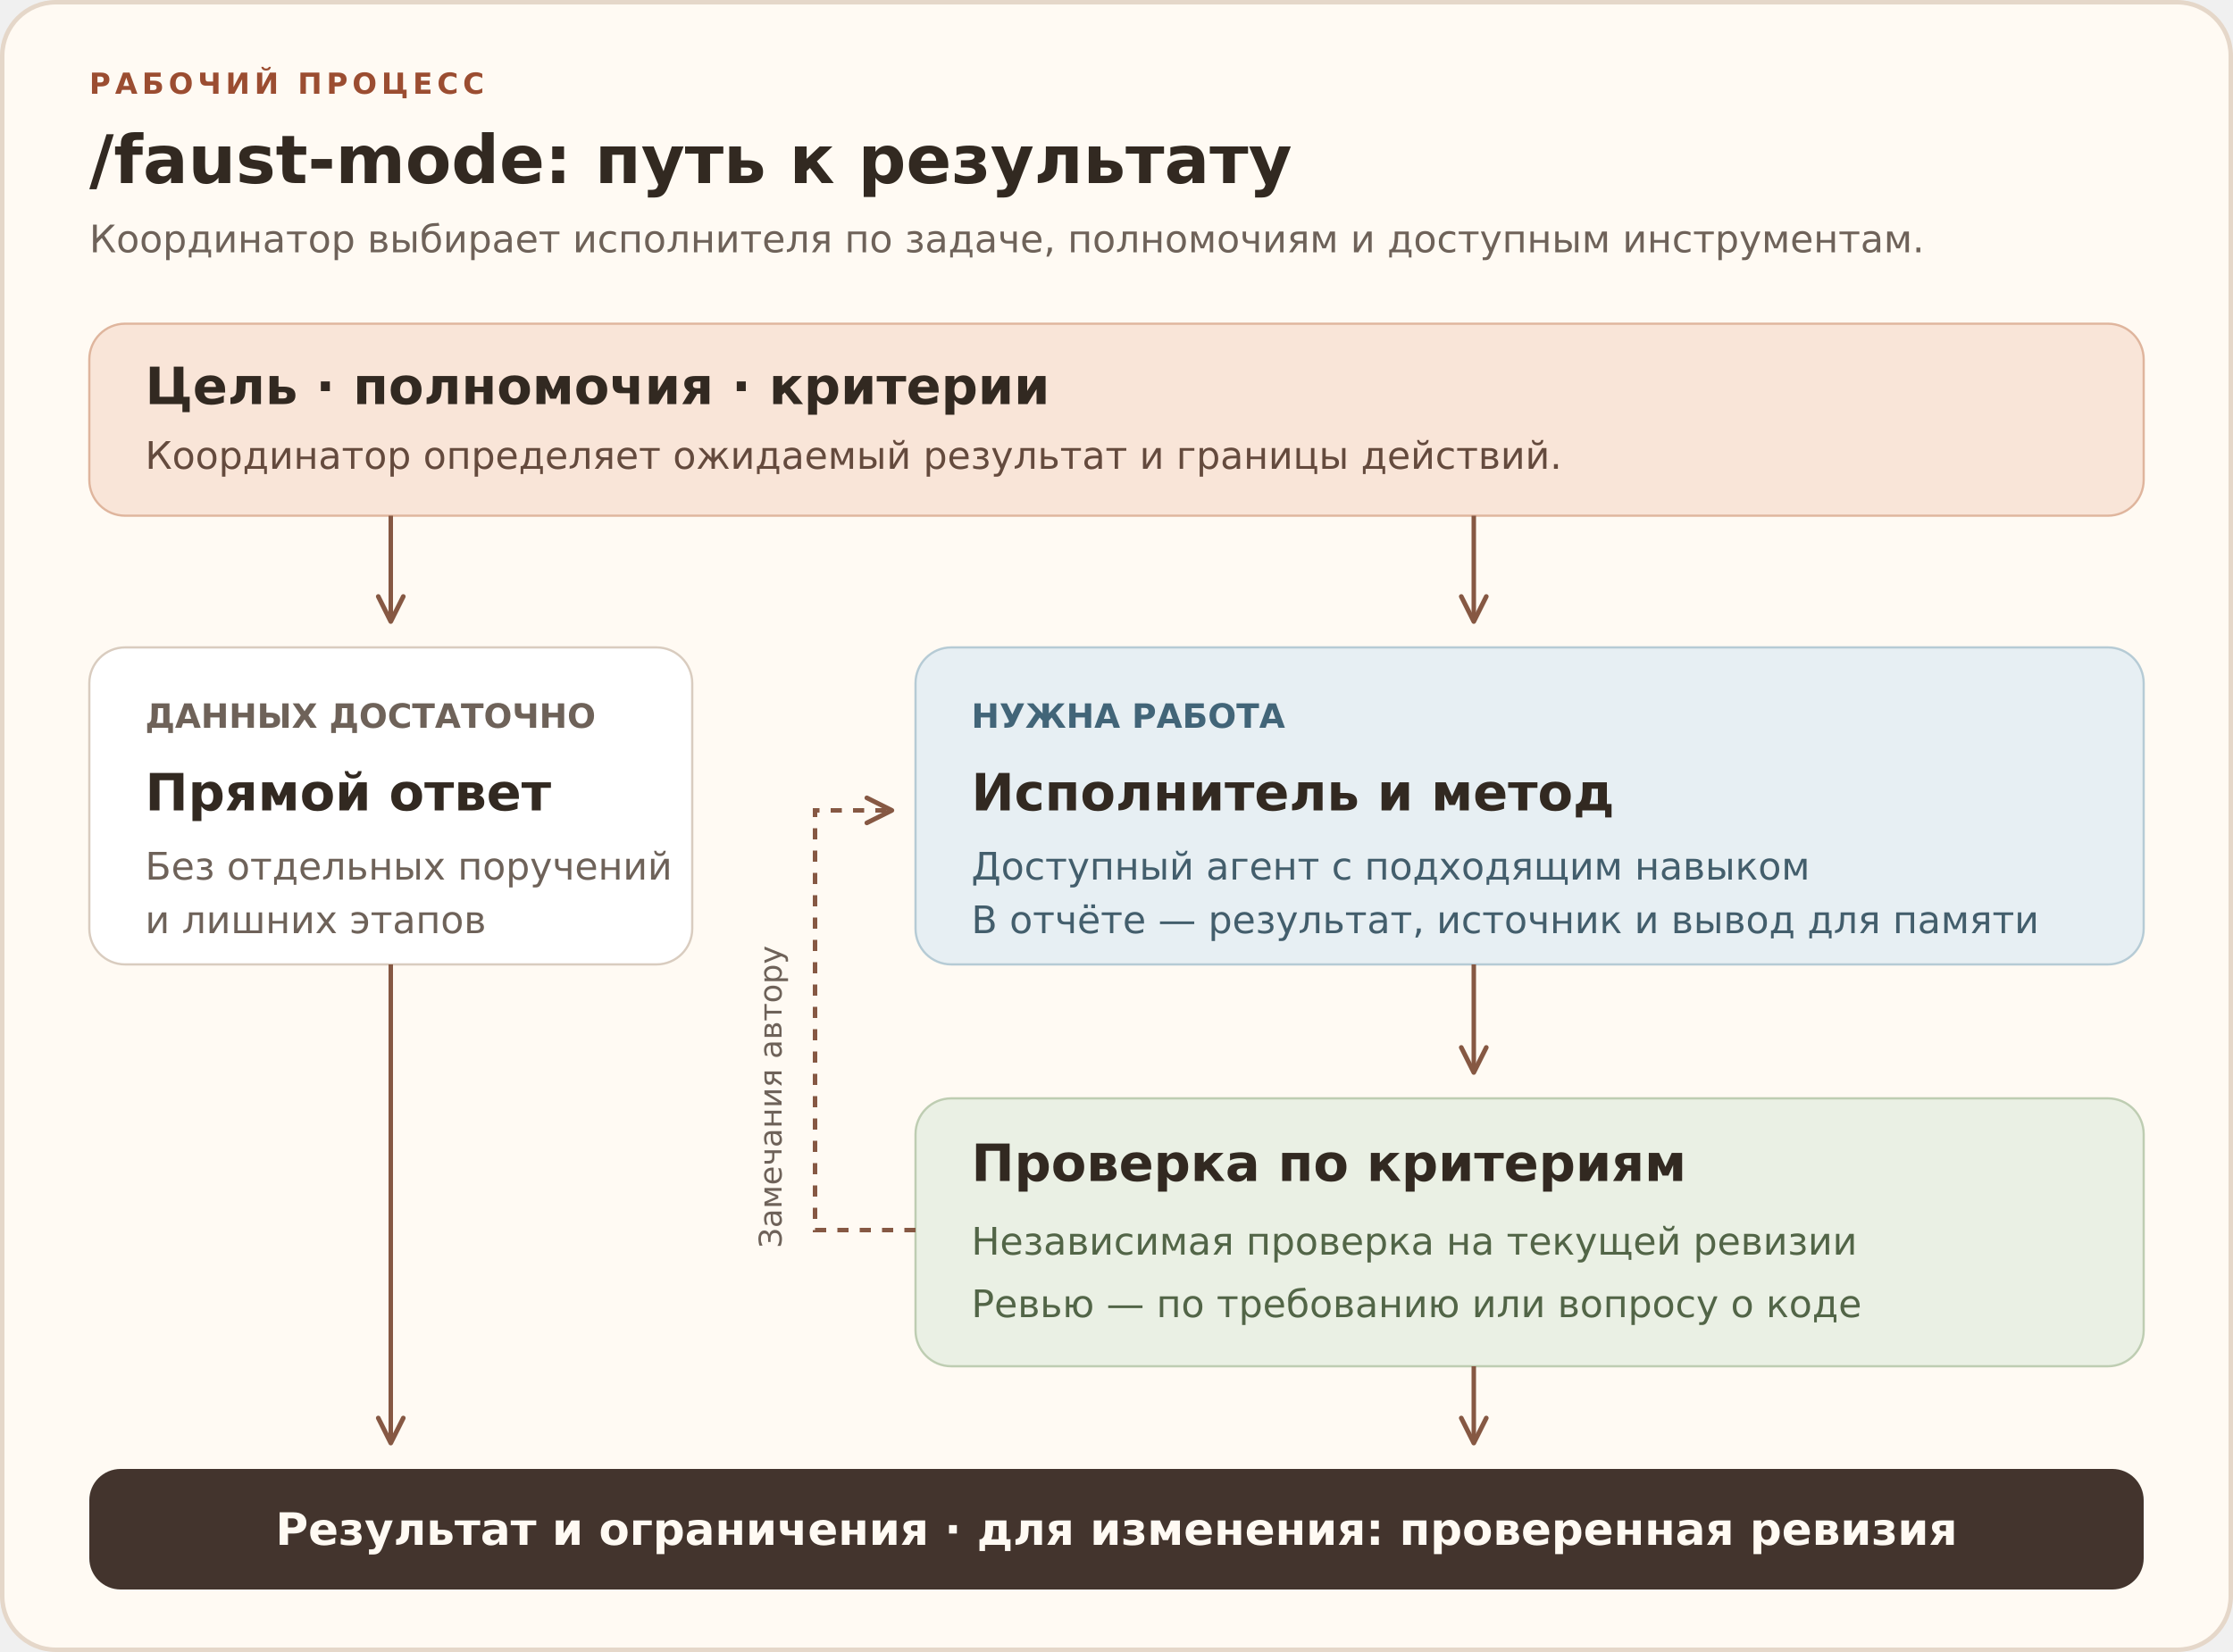
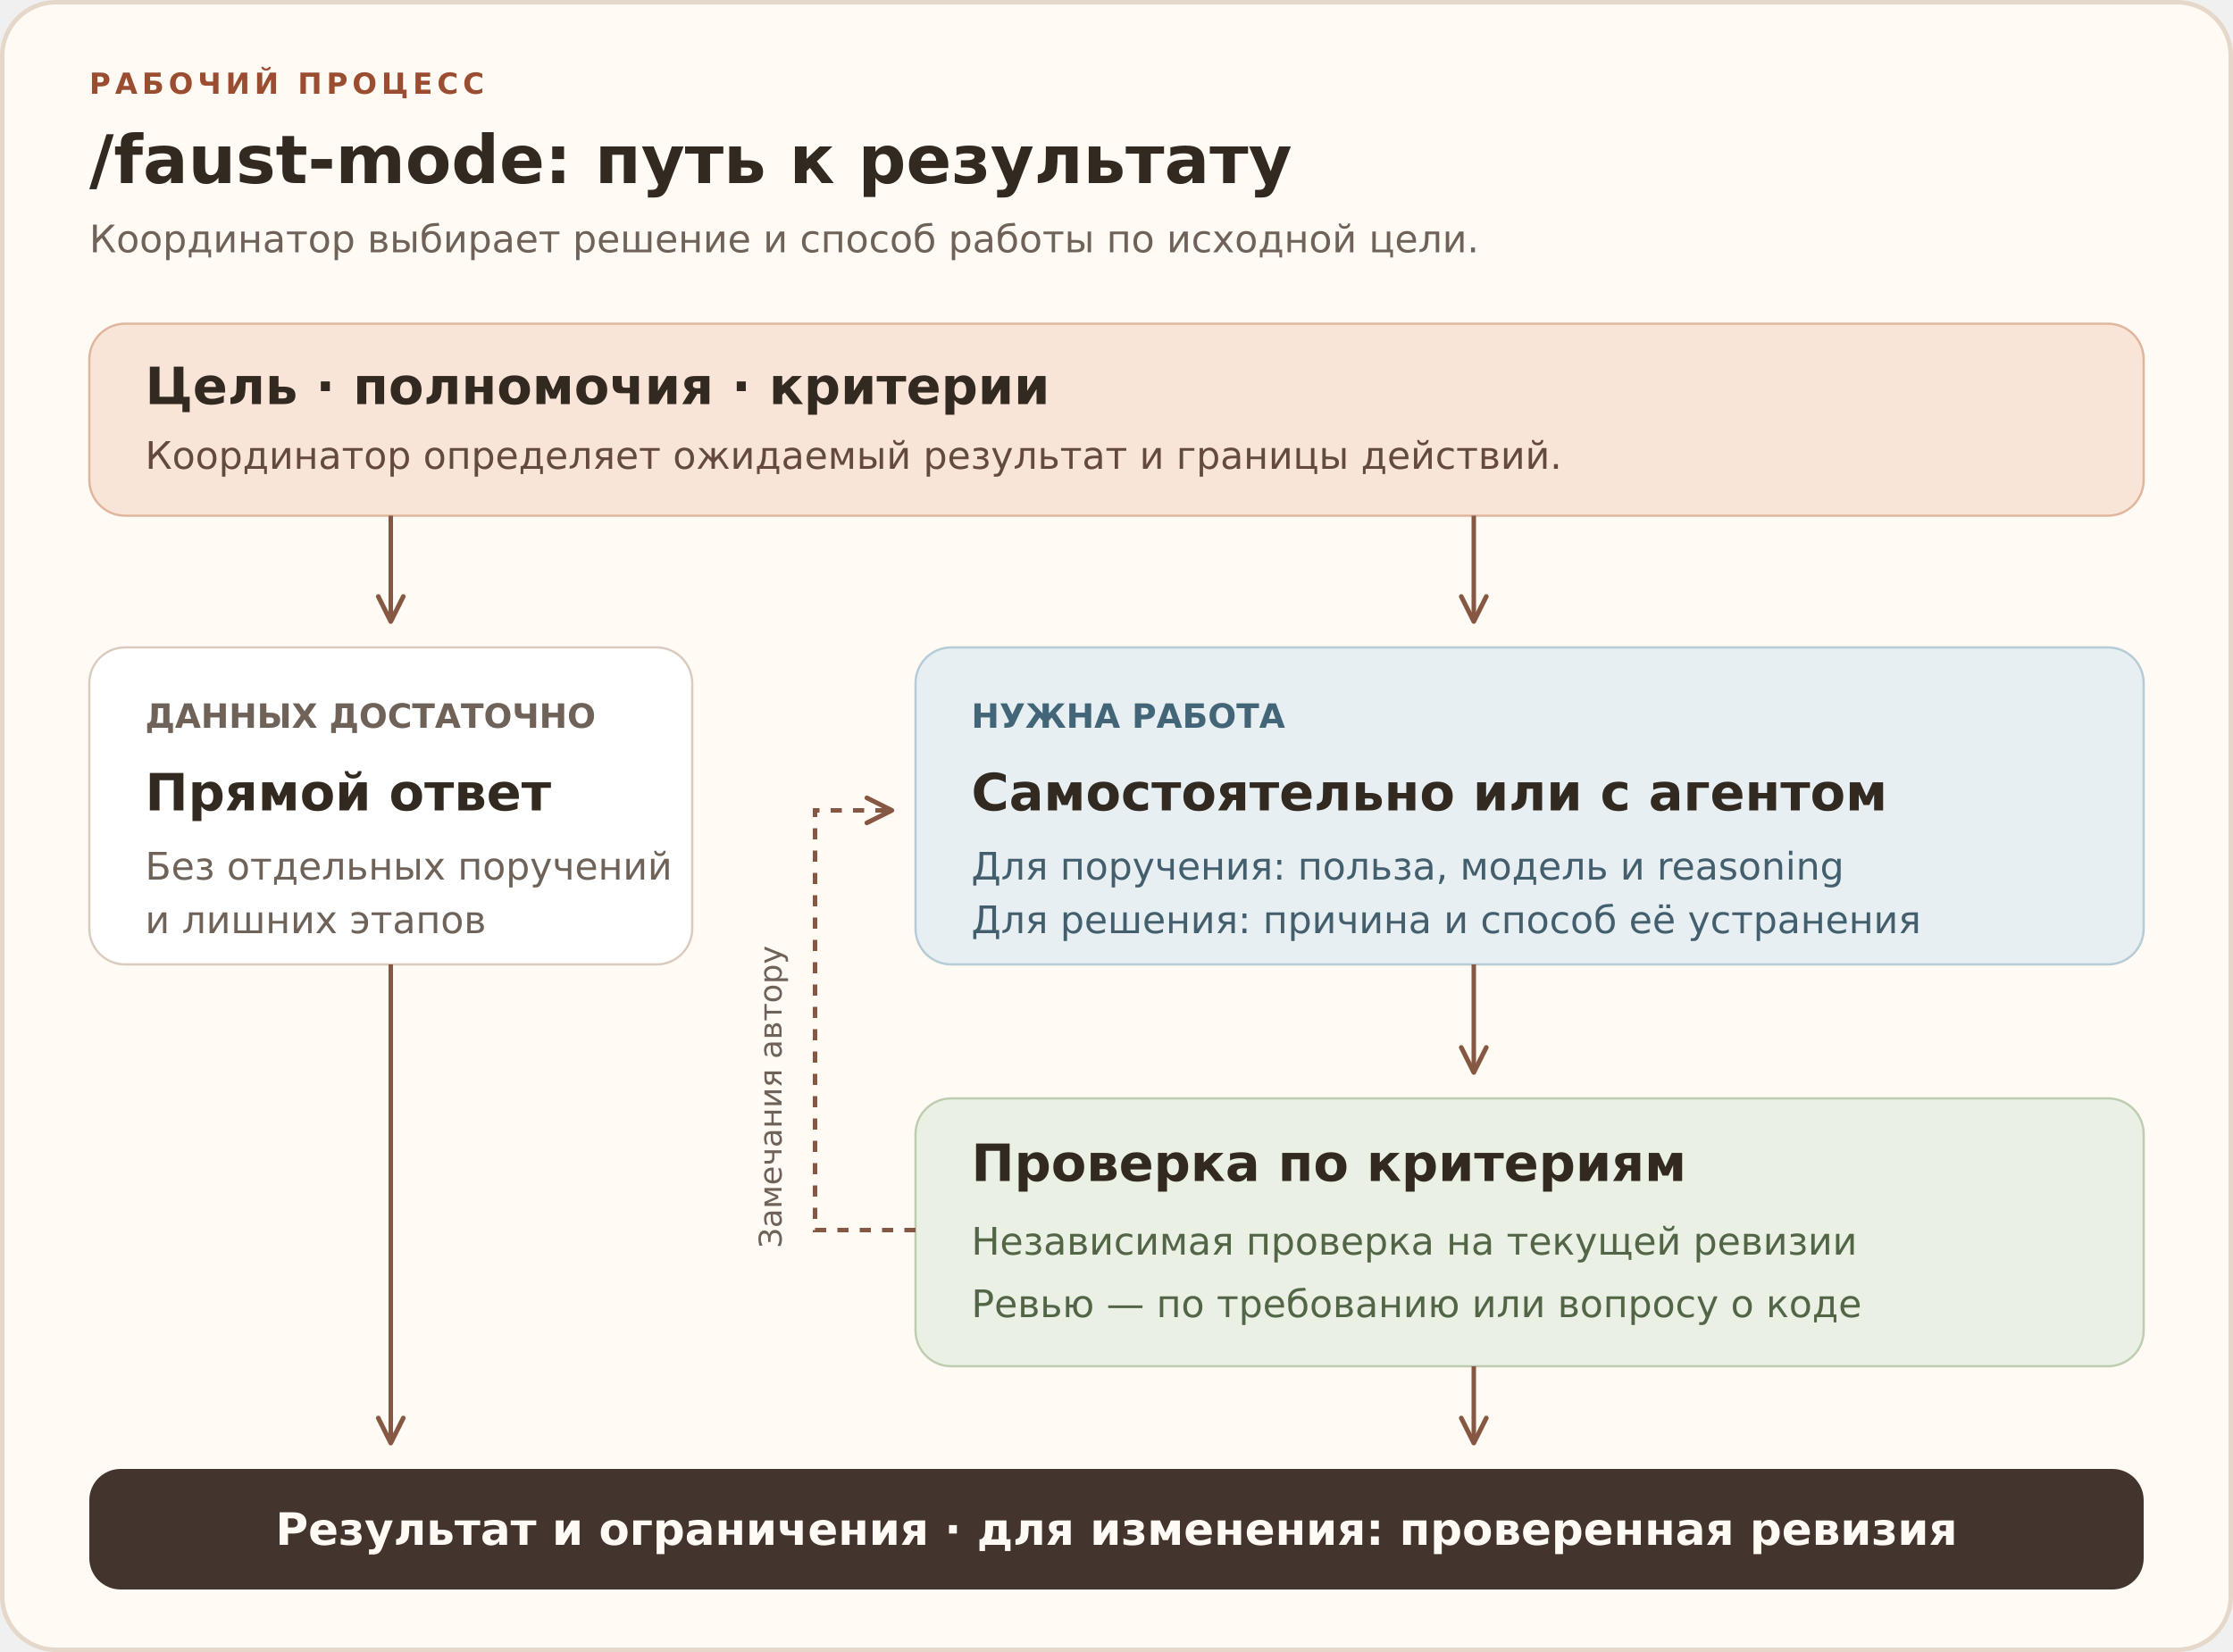
<svg xmlns="http://www.w3.org/2000/svg" width="1000" height="740" viewBox="0 0 1000 740" role="img" aria-labelledby="title desc">
  <defs>
    <marker id="arrow" viewBox="0 0 10 10" refX="8" refY="5" markerWidth="7" markerHeight="7" orient="auto-start-reverse">
      <path d="M 1 1 L 9 5 L 1 9" fill="none" stroke="#865843" stroke-width="1.5" stroke-linecap="round" stroke-linejoin="round" />
    </marker>
  </defs>
  <rect x="1" y="1" width="998" height="738" rx="24" fill="#fffaf3" stroke="#e5d7c9" stroke-width="2" />
  <g font-family="DejaVu Sans, sans-serif">
    <text x="40" y="42" fill="#9b4d31" font-size="13" font-weight="700" letter-spacing="2">РАБОЧИЙ ПРОЦЕСС</text>
    <text x="40" y="82" fill="#322921" font-size="30" font-weight="700">/faust-mode: путь к результату</text>
-     <text x="40" y="113" fill="#6e6259" font-size="17">Координатор выбирает исполнителя по задаче, полномочиям и доступным инструментам.</text>
+     <text x="40" y="113" fill="#6e6259" font-size="17">Координатор выбирает решение и способ работы по исходной цели.</text>
    <rect x="40" y="145" width="920" height="86" rx="16" fill="#f9e5d8" stroke="#dfb59d" />
    <text x="65" y="181" fill="#322921" font-size="23" font-weight="700">Цель · полномочия · критерии</text>
    <text x="65" y="210" fill="#644a3d" font-size="17">Координатор определяет ожидаемый результат и границы действий.</text>
    <path d="M 175 231 V 277" fill="none" stroke="#865843" stroke-width="2" marker-end="url(#arrow)" />
    <path d="M 660 231 V 277" fill="none" stroke="#865843" stroke-width="2" marker-end="url(#arrow)" />
    <rect x="40" y="290" width="270" height="142" rx="16" fill="#ffffff" stroke="#d9ccbf" />
    <text x="65" y="326" fill="#6e6259" font-size="15" font-weight="700">ДАННЫХ ДОСТАТОЧНО</text>
    <text x="65" y="363" fill="#322921" font-size="23" font-weight="700">Прямой ответ</text>
    <text x="65" y="394" fill="#6e6259" font-size="17">Без отдельных поручений</text>
    <text x="65" y="418" fill="#6e6259" font-size="17">и лишних этапов</text>
    <rect x="410" y="290" width="550" height="142" rx="16" fill="#e7eff3" stroke="#b6cbd5" />
    <text x="435" y="326" fill="#426578" font-size="15" font-weight="700">НУЖНА РАБОТА</text>
-     <text x="435" y="363" fill="#322921" font-size="23" font-weight="700">Исполнитель и метод</text>
-     <text x="435" y="394" fill="#435e6c" font-size="17">Доступный агент с подходящим навыком</text>
-     <text x="435" y="418" fill="#435e6c" font-size="17">В отчёте — результат, источник и вывод для памяти</text>
+     <text x="435" y="363" fill="#322921" font-size="23" font-weight="700">Самостоятельно или с агентом</text>
+     <text x="435" y="394" fill="#435e6c" font-size="17">Для поручения: польза, модель и reasoning</text>
+     <text x="435" y="418" fill="#435e6c" font-size="17">Для решения: причина и способ её устранения</text>
    <path d="M 660 432 V 479" fill="none" stroke="#865843" stroke-width="2" marker-end="url(#arrow)" />
    <rect x="410" y="492" width="550" height="120" rx="16" fill="#eaf0e4" stroke="#becdb2" />
    <text x="435" y="529" fill="#322921" font-size="23" font-weight="700">Проверка по критериям</text>
    <text x="435" y="562" fill="#526547" font-size="17">Независимая проверка на текущей ревизии</text>
    <text x="435" y="590" fill="#526547" font-size="17">Ревью — по требованию или вопросу о коде</text>
    <path d="M 410 551 H 365 V 363 H 398" fill="none" stroke="#865843" stroke-width="2" stroke-dasharray="5 5" marker-end="url(#arrow)" />
    <text x="350" y="559" transform="rotate(-90 350 559)" fill="#6e6259" font-size="14">Замечания автору</text>
    <path d="M 175 432 V 645" fill="none" stroke="#865843" stroke-width="2" marker-end="url(#arrow)" />
    <path d="M 660 612 V 645" fill="none" stroke="#865843" stroke-width="2" marker-end="url(#arrow)" />
    <rect x="40" y="658" width="920" height="54" rx="14" fill="#43342d" />
    <text x="500" y="692" fill="#fffaf3" font-size="20" font-weight="700" text-anchor="middle">Результат и ограничения · для изменения: проверенная ревизия</text>
  </g>
</svg>
